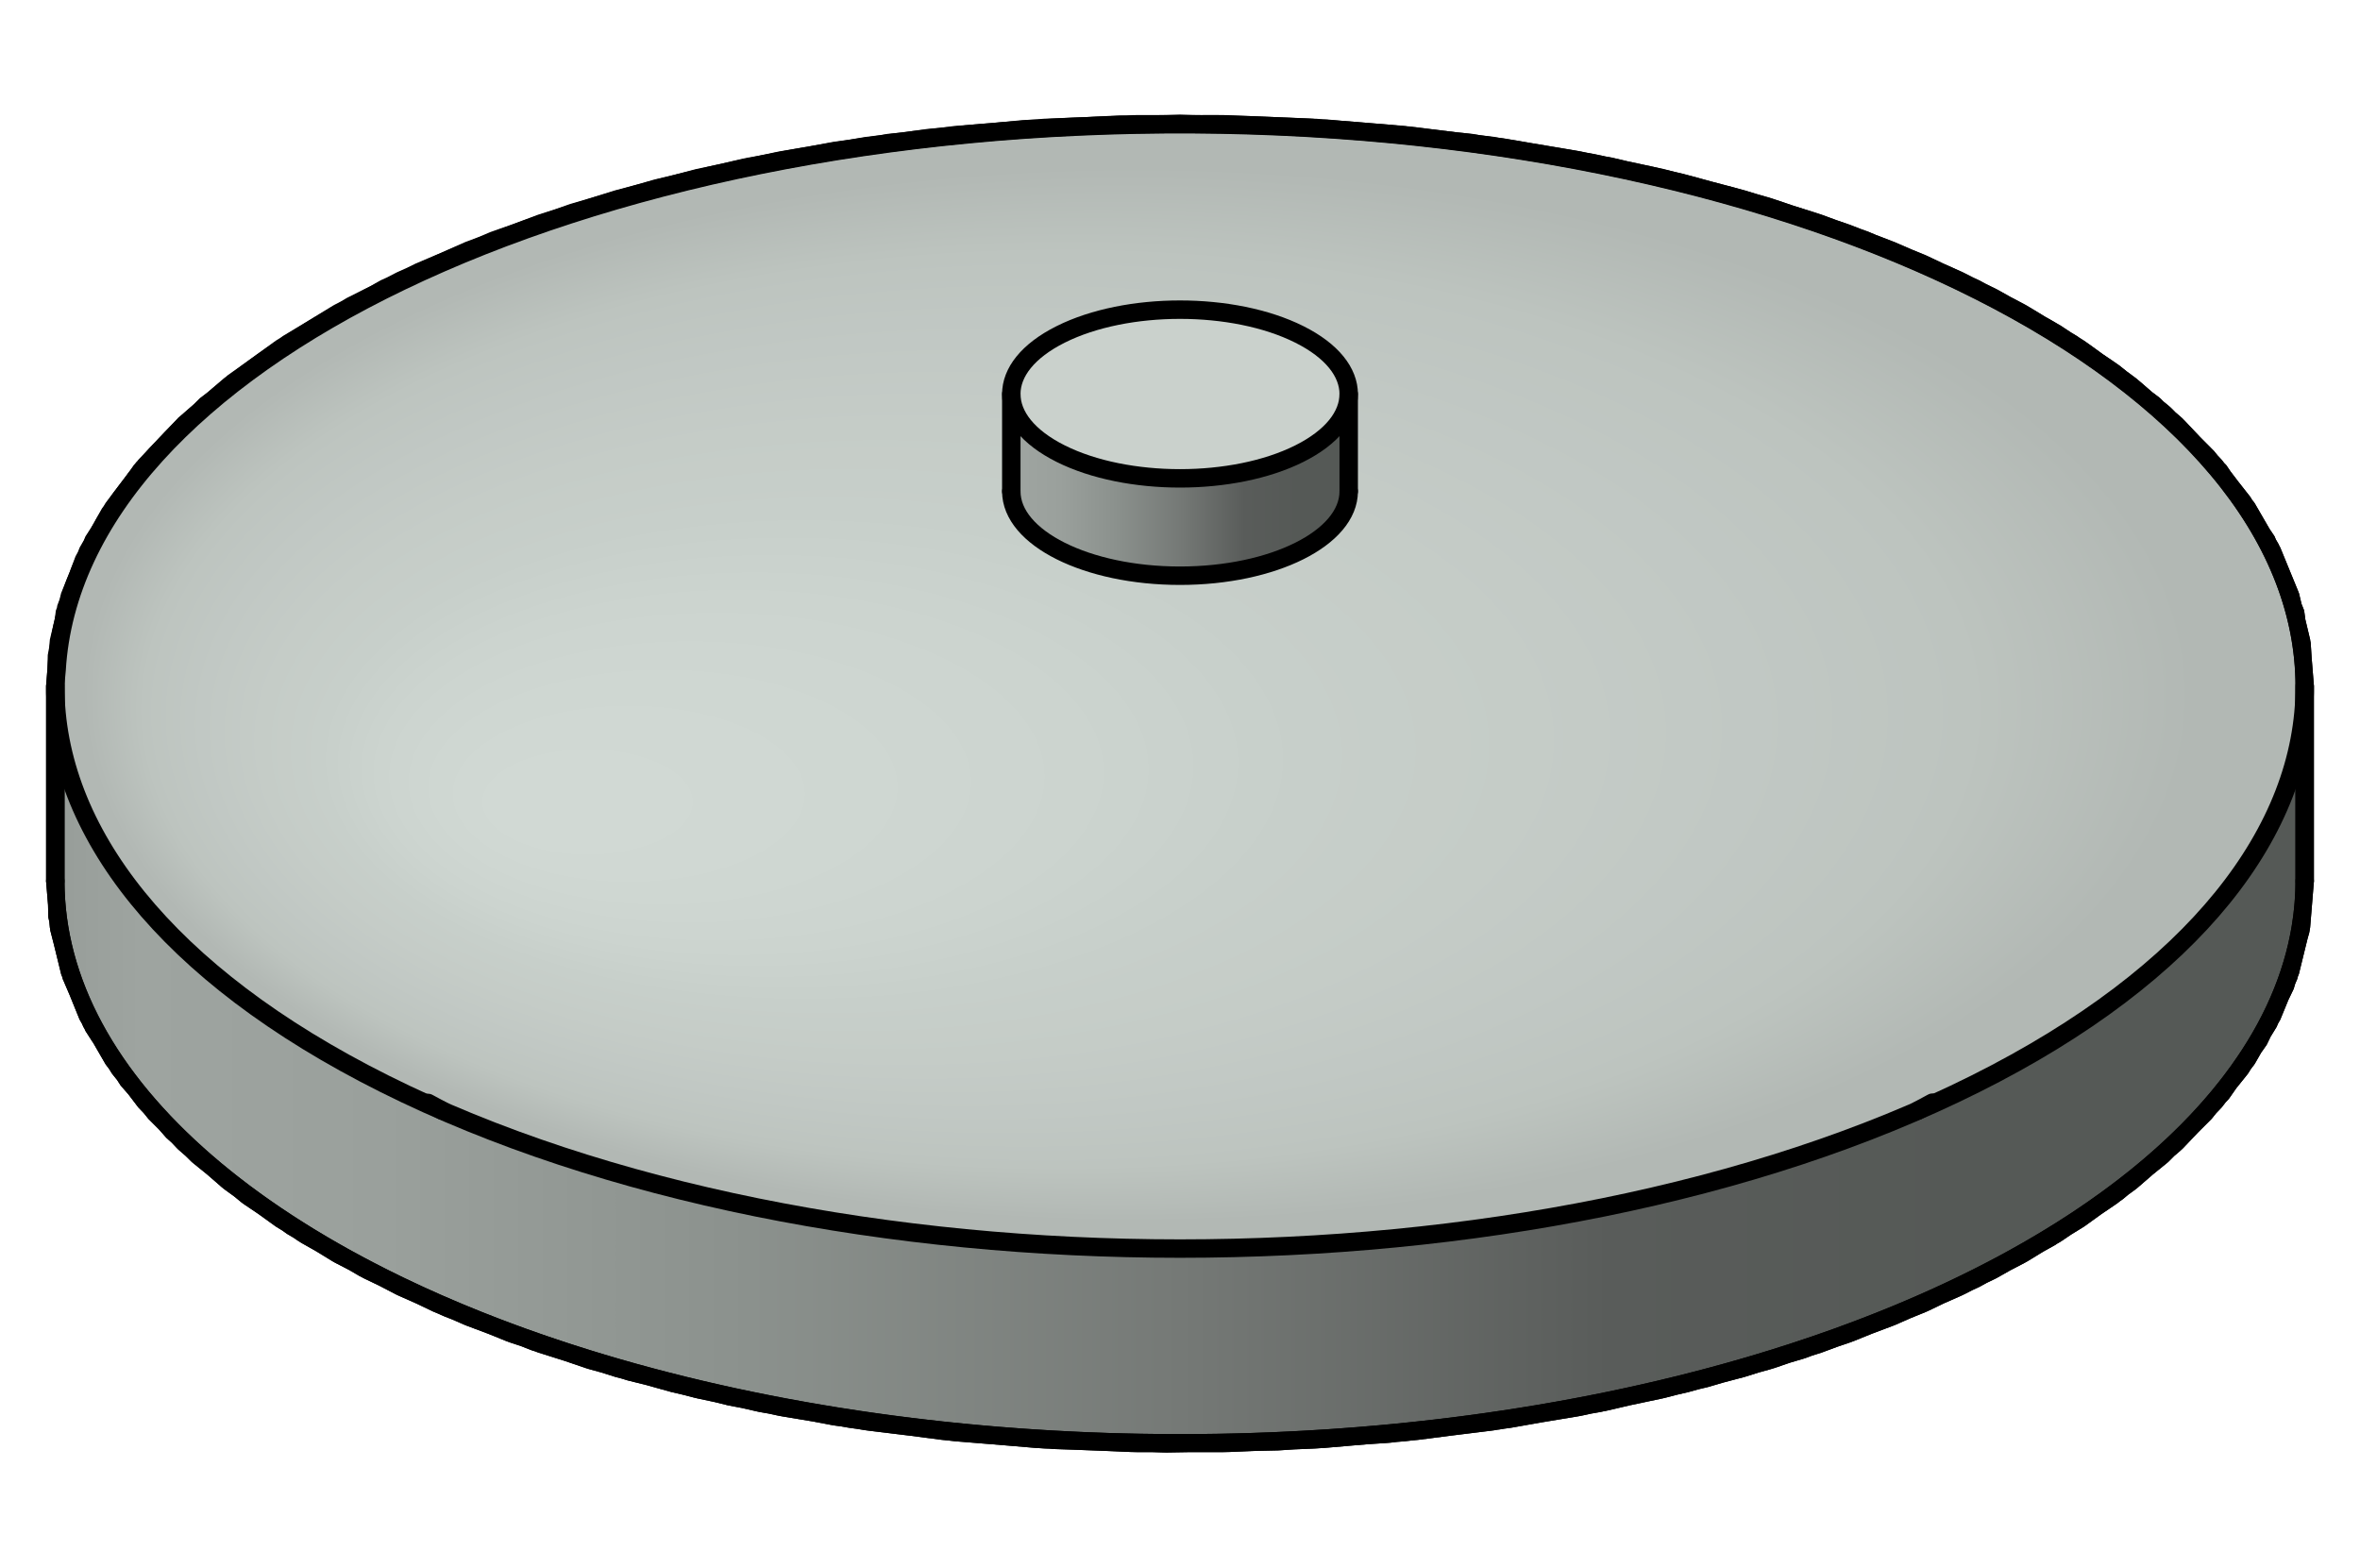
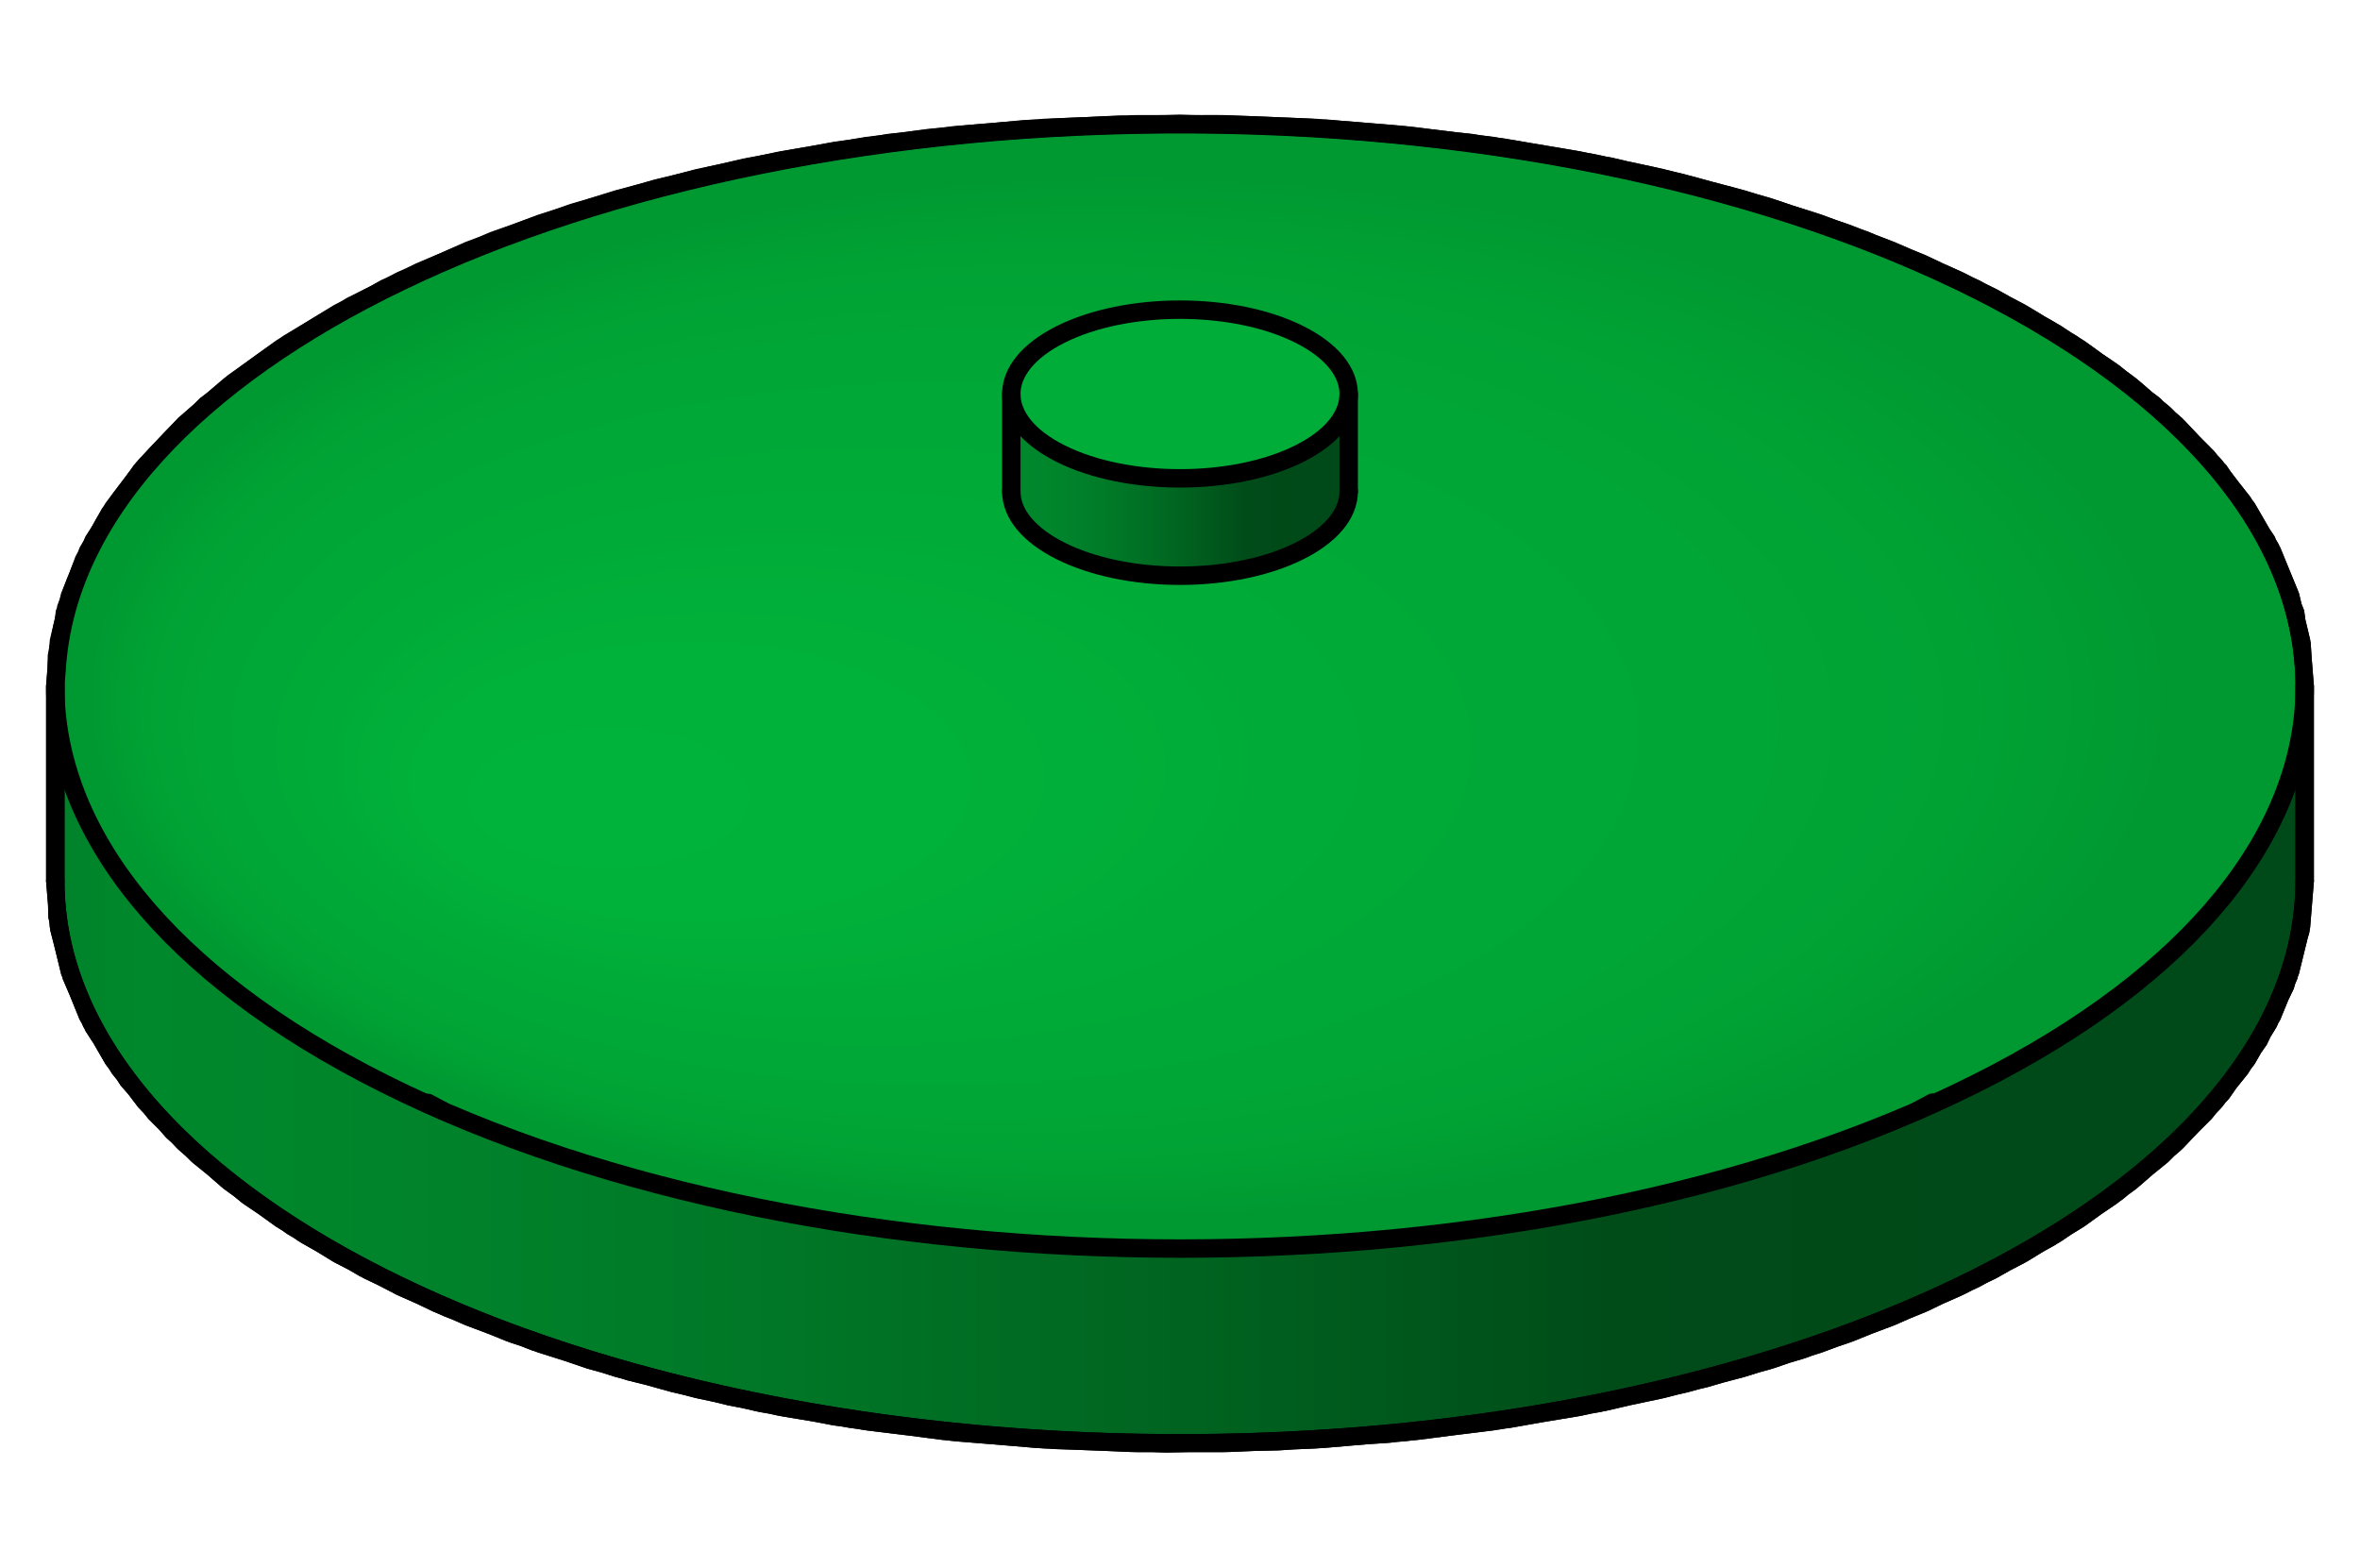
<svg xmlns="http://www.w3.org/2000/svg" viewBox="0 0 256 170" preserveAspectRatio="xMidYMid meet">
  <defs>
    <radialGradient id="g0" gradientUnits="userSpaceOnUse" cx="0" cy="0" r="1" fx="-0.581" fy="0.227" gradientTransform="matrix(122.01 0 0 61.00 128.00 74.43)">
-       <stop offset="0.0%" stop-color="#d1d9d4" />
-       <stop offset="6.2%" stop-color="#d1d9d4" />
-       <stop offset="18.8%" stop-color="#cfd7d2" />
-       <stop offset="31.2%" stop-color="#ccd4cf" />
-       <stop offset="43.8%" stop-color="#c7cfca" />
-       <stop offset="56.2%" stop-color="#c5ccc7" />
-       <stop offset="68.8%" stop-color="#c1c8c4" />
-       <stop offset="81.2%" stop-color="#bdc4bf" />
-       <stop offset="93.8%" stop-color="#b2b8b4" />
-       <stop offset="100.0%" stop-color="#b2b8b4" />
+       <stop offset="0.0%" stop-color="#00b33a" />
+       <stop offset="6.2%" stop-color="#00b33a" />
+       <stop offset="18.8%" stop-color="#00b23a" />
+       <stop offset="31.2%" stop-color="#00af39" />
+       <stop offset="43.8%" stop-color="#00ab37" />
+       <stop offset="56.2%" stop-color="#00a937" />
+       <stop offset="68.8%" stop-color="#00a636" />
+       <stop offset="81.2%" stop-color="#00a234" />
+       <stop offset="93.8%" stop-color="#009831" />
+       <stop offset="100.0%" stop-color="#009831" />
    </radialGradient>
    <linearGradient id="g1" gradientUnits="userSpaceOnUse" x1="109.70" y1="48.02" x2="146.30" y2="48.02">
-       <stop offset="0.0%" stop-color="#979d99" />
-       <stop offset="3.8%" stop-color="#9ea4a0" />
-       <stop offset="14.6%" stop-color="#9aa09c" />
-       <stop offset="30.9%" stop-color="#8b918d" />
-       <stop offset="50.0%" stop-color="#757976" />
-       <stop offset="69.1%" stop-color="#595c5a" />
-       <stop offset="85.4%" stop-color="#555956" />
-       <stop offset="96.2%" stop-color="#555956" />
-       <stop offset="100.0%" stop-color="#555956" />
+       <stop offset="0.0%" stop-color="#00822a" />
+       <stop offset="3.8%" stop-color="#00882c" />
+       <stop offset="14.6%" stop-color="#00842b" />
+       <stop offset="30.9%" stop-color="#007827" />
+       <stop offset="50.0%" stop-color="#006420" />
+       <stop offset="69.1%" stop-color="#004c19" />
+       <stop offset="85.4%" stop-color="#004918" />
+       <stop offset="96.2%" stop-color="#004918" />
+       <stop offset="100.0%" stop-color="#004918" />
    </linearGradient>
    <linearGradient id="g3" gradientUnits="userSpaceOnUse" x1="6.00" y1="85.00" x2="250.00" y2="85.00">
-       <stop offset="0.0%" stop-color="#979d99" />
-       <stop offset="3.8%" stop-color="#9ea4a0" />
-       <stop offset="14.6%" stop-color="#9aa09c" />
-       <stop offset="30.9%" stop-color="#8b918d" />
-       <stop offset="50.0%" stop-color="#757976" />
-       <stop offset="69.1%" stop-color="#595c5a" />
-       <stop offset="85.4%" stop-color="#555956" />
-       <stop offset="96.2%" stop-color="#555956" />
-       <stop offset="100.0%" stop-color="#555956" />
+       <stop offset="0.0%" stop-color="#00822a" />
+       <stop offset="3.8%" stop-color="#00882c" />
+       <stop offset="14.6%" stop-color="#00842b" />
+       <stop offset="30.9%" stop-color="#007827" />
+       <stop offset="50.0%" stop-color="#006420" />
+       <stop offset="69.1%" stop-color="#004c19" />
+       <stop offset="85.4%" stop-color="#004918" />
+       <stop offset="96.2%" stop-color="#004918" />
+       <stop offset="100.0%" stop-color="#004918" />
    </linearGradient>
  </defs>
  <g stroke-linejoin="round">
    <path d="M 63.02 26.81 L 67.00 21.61 A 122.00 61.00 -180.00 0 0 53.73 26.04 L 63.02 26.81 Z M 189.00 21.61 L 192.98 26.81 L 202.27 26.04 A 122.00 61.00 -180.00 0 0 189.00 21.61 Z M 34.66 35.84 L 34.69 35.89 L 34.72 35.94 L 34.76 35.99 L 34.80 36.03 L 34.85 36.06 L 34.90 36.10 L 34.95 36.12 L 35.00 36.15 L 35.06 36.16 L 35.07 36.16 L 34.84 36.30 L 31.23 37.30 A 122.00 61.00 -180.00 0 0 26.56 40.54 L 25.03 41.77 L 25.00 41.80 L 24.96 41.85 L 24.93 41.89 L 24.89 41.94 L 24.87 41.99 L 24.85 42.05 L 24.83 42.10 L 24.82 42.16 L 24.82 42.22 L 24.82 42.28 L 24.83 42.33 L 24.84 42.39 L 24.86 42.45 L 24.88 42.50 L 24.91 42.55 L 24.94 42.60 L 24.98 42.64 L 25.02 42.68 L 25.07 42.72 L 25.11 42.75 L 25.16 42.78 L 25.22 42.80 L 25.27 42.81 L 25.31 42.82 L 25.14 42.97 L 25.14 42.97 L 22.36 43.93 A 122.00 61.00 -180.00 0 0 7.04 66.47 L 7.04 66.47 A 122.00 61.00 -180.00 0 0 22.35 104.94 L 35.55 95.84 L 22.35 104.93 L 43.31 101.64 L 31.22 111.57 L 52.52 106.89 L 31.21 111.57 A 122.00 61.00 -180.00 0 0 112.08 134.92 L 112.08 134.91 A 122.00 61.00 -180.00 0 0 143.92 134.91 L 143.93 134.92 A 122.00 61.00 -180.00 0 0 243.53 94.04 L 245.16 91.35 L 245.84 90.22 A 122.00 61.00 -180.00 0 0 248.96 66.47 L 248.96 66.47 A 122.00 61.00 -180.00 0 0 240.71 51.09 L 240.72 51.09 A 122.00 61.00 -180.00 0 0 233.65 43.93 L 230.76 42.93 L 230.64 42.83 L 230.67 42.83 L 230.73 42.81 L 230.78 42.80 L 230.84 42.78 L 230.89 42.75 L 230.94 42.72 L 230.98 42.68 L 231.02 42.64 L 231.06 42.60 L 231.09 42.55 L 231.12 42.50 L 231.14 42.45 L 231.16 42.39 L 231.17 42.33 L 231.18 42.28 L 231.18 42.22 L 231.18 42.16 L 231.17 42.10 L 231.15 42.05 L 231.13 41.99 L 231.10 41.94 L 231.07 41.89 L 231.04 41.85 L 231.00 41.80 L 230.97 41.77 L 229.44 40.54 A 122.00 61.00 -180.00 0 0 224.77 37.30 L 221.27 36.33 L 220.96 36.15 L 221.00 36.15 L 221.05 36.12 L 221.10 36.10 L 221.15 36.06 L 221.20 36.03 L 221.24 35.99 L 221.28 35.94 L 221.31 35.89 L 221.34 35.84 L 221.37 35.79 L 221.39 35.73 L 221.40 35.67 L 221.41 35.61 L 221.41 35.55 L 221.40 35.49 L 221.39 35.44 L 221.37 35.38 L 221.35 35.33 L 221.32 35.27 L 221.29 35.22 L 221.25 35.18 L 221.21 35.13 L 221.17 35.10 A 122.00 61.00 -180.00 0 0 202.27 26.04 L 203.48 31.41 L 202.27 26.04 L 192.98 26.81 L 189.00 21.61 L 186.31 22.07 L 186.37 22.06 L 186.42 22.04 L 186.48 22.02 L 186.53 21.99 L 186.57 21.96 L 186.62 21.92 L 186.66 21.88 L 186.70 21.83 L 186.73 21.79 L 186.75 21.73 L 186.78 21.68 L 186.79 21.62 L 186.80 21.57 L 186.81 21.51 L 186.81 21.45 L 186.80 21.39 L 186.79 21.34 L 186.77 21.28 L 186.75 21.23 L 186.72 21.18 L 186.69 21.13 L 186.66 21.08 L 186.62 21.04 L 186.57 21.00 L 186.52 20.97 L 186.47 20.94 L 186.42 20.92 A 122.00 61.00 -180.00 0 0 163.58 16.13 L 163.52 16.14 L 163.47 16.15 L 163.41 16.17 L 163.35 16.19 L 163.30 16.22 L 163.25 16.25 L 163.21 16.29 L 163.17 16.33 L 163.13 16.38 L 163.09 16.42 L 163.07 16.48 L 163.04 16.53 L 163.03 16.59 L 163.02 16.64 L 163.01 16.70 L 163.01 16.76 L 163.02 16.82 L 163.03 16.88 L 163.05 16.94 L 163.07 16.99 L 163.09 17.03 L 162.90 17.00 L 162.69 16.97 L 162.69 16.97 L 159.57 15.51 L 155.63 17.60 L 159.57 15.51 A 122.00 61.00 -180.00 0 0 96.43 15.51 L 100.37 17.60 L 96.43 15.51 L 93.18 17.03 L 92.89 17.07 L 92.90 17.04 L 92.93 16.99 L 92.95 16.94 L 92.97 16.88 L 92.98 16.82 L 92.99 16.76 L 92.99 16.70 L 92.98 16.64 L 92.97 16.59 L 92.95 16.53 L 92.93 16.48 L 92.91 16.42 L 92.87 16.38 L 92.83 16.33 L 92.79 16.29 L 92.75 16.25 L 92.70 16.22 L 92.65 16.19 L 92.59 16.17 L 92.53 16.15 L 92.48 16.14 L 92.42 16.13 A 122.00 61.00 -180.00 0 0 69.58 20.92 L 69.53 20.94 L 69.48 20.97 L 69.43 21.00 L 69.38 21.04 L 69.34 21.08 L 69.31 21.13 L 69.28 21.18 L 69.25 21.23 L 69.23 21.28 L 69.21 21.34 L 69.20 21.39 L 69.19 21.45 L 69.19 21.51 L 69.20 21.57 L 69.21 21.62 L 69.22 21.68 L 69.25 21.73 L 69.27 21.79 L 69.30 21.83 L 69.34 21.88 L 69.38 21.92 L 69.42 21.96 L 69.47 21.99 L 69.52 22.02 L 69.58 22.04 L 69.63 22.06 L 69.69 22.07 L 67.00 21.61 L 63.02 26.81 L 53.73 26.04 L 52.52 31.41 L 53.73 26.04 A 122.00 61.00 -180.00 0 0 34.83 35.10 L 34.79 35.13 L 34.75 35.18 L 34.71 35.22 L 34.68 35.27 L 34.65 35.33 L 34.63 35.38 L 34.61 35.44 L 34.60 35.49 L 34.59 35.55 L 34.59 35.61 L 34.60 35.67 L 34.61 35.73 L 34.63 35.79 L 34.66 35.84 Z M 109.70 53.30 L 109.70 52.13 L 109.70 51.12 L 109.70 50.35 L 109.70 49.85 L 109.70 49.59 L 109.70 49.51 L 109.70 46.18 L 109.70 46.12 L 109.71 46.06 L 109.73 46.00 L 109.75 45.95 L 109.77 45.90 L 109.80 45.84 L 109.84 45.80 L 109.88 45.75 L 109.92 45.71 L 109.97 45.68 L 110.02 45.65 L 110.07 45.62 L 110.13 45.60 L 110.18 45.59 L 110.24 45.58 L 110.30 45.58 L 110.36 45.58 L 110.42 45.59 L 110.47 45.60 L 110.53 45.62 L 110.58 45.65 L 110.63 45.68 A 18.30 9.15 180.00 0 0 110.79 45.84 A 18.30 9.15 180.00 0 1 110.02 41.11 L 109.43 41.21 L 110.06 41.00 A 18.30 9.15 180.00 0 1 131.39 33.76 A 18.30 9.15 180.00 0 1 145.95 41.00 L 146.57 41.21 L 145.99 41.11 A 18.30 9.15 180.00 0 1 145.07 46.02 A 18.30 9.15 180.00 0 0 145.35 45.69 L 145.40 45.66 L 145.45 45.63 L 145.51 45.61 L 145.57 45.59 L 145.62 45.58 L 145.69 45.58 L 145.75 45.58 L 145.80 45.59 L 145.86 45.60 L 145.92 45.62 L 145.97 45.65 L 146.03 45.67 L 146.07 45.71 L 146.12 45.75 L 146.16 45.79 L 146.20 45.84 L 146.23 45.89 L 146.25 45.95 L 146.27 46.00 L 146.29 46.06 L 146.30 46.12 L 146.30 46.18 L 146.30 48.81 L 146.30 49.51 L 146.30 49.59 L 146.30 49.85 L 146.30 50.35 L 146.30 51.12 L 146.30 52.13 L 146.30 53.30 A 18.30 9.15 180.00 0 1 128.00 62.45 A 18.30 9.15 180.00 0 1 109.70 53.30 Z M 30.81 111.29 L 31.24 111.55 L 43.31 101.64 L 22.44 104.92 L 23.93 106.21 L 25.63 107.57 L 29.37 110.28 L 30.81 111.29 Z" fill="url(#g0)" fill-rule="evenodd" stroke="url(#g0)" stroke-width="0.8" />
    <path d="M 146.30 53.30 L 146.30 46.18 L 146.30 46.12 L 146.29 46.06 L 146.27 46.00 L 146.25 45.95 L 146.23 45.89 L 146.20 45.84 L 146.16 45.79 L 146.12 45.75 L 146.07 45.71 L 146.03 45.67 L 145.97 45.65 L 145.92 45.62 L 145.86 45.60 L 145.80 45.59 L 145.75 45.58 L 145.69 45.58 L 145.62 45.58 L 145.57 45.59 L 145.51 45.61 L 145.45 45.63 L 145.40 45.66 L 145.35 45.69 A 18.30 9.15 180.00 0 1 122.39 51.45 A 18.30 9.15 180.00 0 1 117.53 50.24 L 117.50 50.23 A 18.30 9.15 180.00 0 1 110.63 45.68 L 110.58 45.65 L 110.53 45.62 L 110.47 45.60 L 110.42 45.59 L 110.36 45.58 L 110.30 45.58 L 110.24 45.58 L 110.18 45.59 L 110.13 45.60 L 110.07 45.62 L 110.02 45.65 L 109.97 45.68 L 109.92 45.71 L 109.88 45.75 L 109.84 45.80 L 109.80 45.84 L 109.77 45.90 L 109.75 45.95 L 109.73 46.00 L 109.71 46.06 L 109.70 46.12 L 109.70 46.18 L 109.70 53.30 A 18.30 9.15 180.00 0 0 127.52 62.45 A 18.30 9.15 180.00 0 0 146.24 54.04 A 18.30 9.15 180.00 0 0 146.30 53.30 Z" fill="url(#g1)" fill-rule="evenodd" stroke="url(#g1)" stroke-width="0.8" />
-     <path d="M 144.18 47.01 A 18.30 9.15 180.00 0 0 137.74 34.99 A 18.30 9.15 180.00 0 0 113.28 37.30 A 18.30 9.15 180.00 0 0 116.06 49.67 A 18.30 9.15 180.00 0 0 140.94 49.21 A 18.30 9.15 180.00 0 0 144.18 47.01 Z" fill="#cad1cc" fill-rule="evenodd" stroke="#cad1cc" stroke-width="0.8" />
+     <path d="M 144.18 47.01 A 18.30 9.15 180.00 0 0 137.74 34.99 A 18.30 9.15 180.00 0 0 113.28 37.30 A 18.30 9.15 180.00 0 0 116.06 49.67 A 18.30 9.15 180.00 0 0 140.94 49.21 A 18.30 9.15 180.00 0 0 144.18 47.01 Z" fill="#00ad38" fill-rule="evenodd" stroke="#00ad38" stroke-width="0.8" />
    <path d="M 250.00 95.57 L 250.00 82.97 L 250.00 82.91 L 249.99 82.85 L 249.97 82.79 L 249.96 82.74 L 249.93 82.69 L 249.90 82.64 L 249.87 82.59 L 249.83 82.55 L 249.78 82.50 L 249.74 82.47 L 249.69 82.44 L 249.63 82.41 L 249.58 82.39 L 249.52 82.38 L 249.47 82.37 L 249.41 82.37 L 249.35 82.37 L 249.29 82.38 L 249.24 82.39 L 249.18 82.41 L 249.13 82.43 L 249.08 82.46 L 249.03 82.50 L 248.98 82.53 L 248.94 82.58 A 122.00 61.00 -180.00 0 1 248.83 82.77 L 248.60 83.47 L 248.42 84.22 L 248.08 85.06 L 247.66 86.33 L 246.86 88.05 L 246.46 89.03 A 122.00 61.00 -180.00 0 1 245.77 90.33 L 245.70 90.33 L 243.72 93.75 L 242.73 95.06 L 242.74 95.09 L 240.71 97.78 A 122.00 61.00 -180.00 0 1 240.24 98.34 L 239.41 99.22 L 237.42 101.41 A 122.00 61.00 -180.00 0 1 236.03 102.78 L 235.06 103.61 L 233.65 104.94 L 232.06 106.21 L 231.11 107.04 A 122.00 61.00 -180.00 0 1 229.44 108.33 L 226.63 110.28 L 225.53 111.08 A 122.00 61.00 -180.00 0 1 143.93 134.92 L 143.92 134.91 A 122.00 61.00 -180.00 0 1 112.08 134.91 L 112.08 134.92 A 122.00 61.00 -180.00 0 1 31.21 111.57 L 31.25 111.56 A 122.00 61.00 -180.00 0 1 24.89 107.04 L 22.44 104.92 L 22.35 104.93 L 22.41 104.89 L 22.35 104.94 L 20.93 103.61 L 19.97 102.78 A 122.00 61.00 -180.00 0 1 18.58 101.41 L 16.59 99.22 L 15.76 98.34 A 122.00 61.00 -180.00 0 1 10.35 90.53 L 10.38 90.48 L 10.22 90.19 L 9.84 89.54 A 122.00 61.00 -180.00 0 1 9.54 89.03 L 8.12 85.53 L 8.08 85.53 L 7.92 85.06 L 7.58 84.22 L 7.40 83.47 L 7.17 82.77 A 122.00 61.00 -180.00 0 1 7.06 82.58 L 7.02 82.53 L 6.97 82.50 L 6.92 82.46 L 6.87 82.43 L 6.82 82.41 L 6.76 82.39 L 6.71 82.38 L 6.65 82.37 L 6.59 82.37 L 6.53 82.37 L 6.48 82.38 L 6.42 82.39 L 6.37 82.41 L 6.31 82.44 L 6.26 82.47 L 6.22 82.50 L 6.17 82.55 L 6.13 82.59 L 6.10 82.64 L 6.07 82.69 L 6.04 82.74 L 6.03 82.79 L 6.01 82.85 L 6.00 82.91 L 6.00 82.97 L 6.00 95.57 A 122.00 61.00 180.00 0 0 123.09 156.52 A 122.00 61.00 180.00 0 0 249.60 100.47 A 122.00 61.00 180.00 0 0 250.00 95.57 Z" fill="url(#g3)" fill-rule="evenodd" stroke="url(#g3)" stroke-width="0.8" />
  </g>
  <defs>
    <clipPath id="sclip">
      <path d="M 6.64 105.69 L 6.64 105.72 L 6.74 105.94 L 6.81 106.20 L 7.56 107.95 L 8.64 110.61 L 8.88 111.02 L 9.05 111.40 L 9.18 111.62 L 9.27 111.83 L 10.03 113.01 L 10.11 113.12 L 11.45 115.44 L 11.84 115.96 L 12.15 116.46 L 12.71 117.16 L 13.09 117.75 L 13.92 118.70 L 15.00 120.12 L 15.60 120.75 L 16.09 121.36 L 17.24 122.51 L 18.04 123.42 L 18.62 123.94 L 19.28 124.64 L 20.12 125.37 L 20.82 126.06 L 22.46 127.39 L 23.50 128.29 L 24.08 128.80 L 24.17 128.87 L 24.26 128.95 L 25.38 129.76 L 26.32 130.53 L 28.04 131.69 L 29.91 133.04 L 30.63 133.48 L 31.13 133.84 L 31.81 134.24 L 32.55 134.74 L 34.30 135.73 L 36.19 136.89 L 37.93 137.79 L 38.01 137.84 L 39.14 138.50 L 39.30 138.57 L 39.46 138.66 L 41.21 139.50 L 43.05 140.46 L 45.17 141.40 L 46.99 142.27 L 47.57 142.51 L 48.02 142.72 L 49.09 143.14 L 50.46 143.74 L 52.96 144.68 L 55.11 145.55 L 56.58 146.04 L 57.69 146.48 L 58.00 146.57 L 58.37 146.71 L 61.28 147.63 L 63.74 148.47 L 65.20 148.87 L 66.72 149.35 L 67.48 149.55 L 68.05 149.73 L 70.11 150.24 L 72.83 151.00 L 74.12 151.30 L 75.47 151.65 L 77.54 152.09 L 79.00 152.45 L 80.48 152.73 L 82.31 153.15 L 83.41 153.34 L 84.55 153.59 L 88.22 154.20 L 90.43 154.62 L 91.21 154.72 L 92.12 154.88 L 93.01 155.00 L 93.91 155.15 L 98.66 155.73 L 102.20 156.19 L 102.20 156.19 L 102.21 156.19 L 102.41 156.21 L 102.84 156.25 L 103.50 156.33 L 109.01 156.78 L 112.44 157.07 L 112.84 157.09 L 113.23 157.12 L 113.82 157.14 L 114.28 157.18 L 116.37 157.25 L 120.27 157.40 L 122.80 157.51 L 122.94 157.51 L 123.07 157.52 L 125.02 157.52 L 126.47 157.56 L 128.90 157.52 L 132.93 157.52 L 133.06 157.51 L 133.20 157.51 L 135.82 157.40 L 136.41 157.38 L 138.68 157.33 L 140.39 157.22 L 142.76 157.12 L 143.16 157.09 L 143.56 157.07 L 146.93 156.78 L 148.37 156.66 L 150.78 156.50 L 151.52 156.41 L 152.50 156.33 L 153.16 156.25 L 153.81 156.19 L 157.31 155.74 L 162.09 155.15 L 162.40 155.09 L 162.65 155.06 L 163.20 154.97 L 163.88 154.88 L 167.16 154.30 L 171.45 153.59 L 172.59 153.34 L 173.69 153.15 L 173.94 153.09 L 174.18 153.05 L 175.90 152.65 L 176.75 152.45 L 180.53 151.65 L 181.88 151.30 L 183.17 151.00 L 184.29 150.69 L 185.26 150.46 L 186.90 149.98 L 189.28 149.35 L 190.81 148.87 L 192.26 148.47 L 194.19 147.81 L 195.78 147.34 L 196.56 147.05 L 197.63 146.71 L 199.30 146.09 L 200.89 145.55 L 203.04 144.68 L 205.53 143.74 L 205.58 143.72 L 205.63 143.70 L 206.01 143.53 L 207.31 142.96 L 209.01 142.27 L 210.84 141.39 L 212.95 140.46 L 213.92 139.96 L 214.72 139.59 L 215.50 139.16 L 216.54 138.66 L 218.06 137.80 L 219.81 136.89 L 221.62 135.78 L 222.95 135.04 L 223.17 134.89 L 223.45 134.74 L 224.66 133.92 L 226.09 133.04 L 227.96 131.69 L 229.67 130.53 L 229.97 130.29 L 230.25 130.10 L 230.86 129.59 L 231.74 128.95 L 233.54 127.39 L 235.18 126.06 L 235.88 125.36 L 235.98 125.28 L 236.55 124.79 L 236.62 124.72 L 236.72 124.64 L 238.42 122.85 L 239.91 121.36 L 240.40 120.75 L 241.00 120.12 L 241.40 119.60 L 241.78 119.19 L 242.59 118.03 L 243.85 116.46 L 244.16 115.96 L 244.56 115.44 L 245.27 114.20 L 245.88 113.33 L 246.30 112.46 L 246.95 111.40 L 247.12 111.01 L 247.35 110.61 L 248.22 108.49 L 248.81 107.26 L 248.95 106.77 L 249.19 106.20 L 249.26 105.93 L 249.37 105.66 L 250.15 102.48 L 250.32 101.79 L 250.53 101.05 L 250.53 100.98 L 250.55 100.91 L 250.56 100.77 L 250.59 100.63 L 251.00 95.61 L 251.00 74.39 L 250.75 71.28 L 250.65 69.69 L 250.61 69.53 L 250.59 69.37 L 250.07 67.19 L 249.94 66.22 L 249.66 65.52 L 249.39 64.39 L 249.36 64.30 L 249.22 63.95 L 247.35 59.39 L 247.25 59.22 L 247.18 59.05 L 246.87 58.52 L 246.73 58.18 L 246.18 57.36 L 244.56 54.56 L 244.30 54.23 L 244.10 53.90 L 242.81 52.26 L 241.95 51.13 L 241.49 50.45 L 241.26 50.22 L 241.00 49.88 L 240.54 49.39 L 240.16 48.92 L 238.64 47.39 L 236.72 45.36 L 235.99 44.74 L 235.41 44.15 L 234.67 43.55 L 234.31 43.18 L 233.47 42.55 L 231.74 41.05 L 230.71 40.30 L 229.86 39.61 L 228.10 38.42 L 226.09 36.96 L 225.56 36.63 L 225.33 36.46 L 224.67 36.08 L 223.56 35.33 L 221.78 34.32 L 219.81 33.11 L 218.06 32.20 L 216.57 31.35 L 215.37 30.78 L 214.72 30.41 L 214.05 30.11 L 212.95 29.54 L 210.75 28.57 L 208.93 27.69 L 207.30 27.04 L 205.54 26.26 L 203.52 25.50 L 202.63 25.11 L 201.92 24.87 L 200.69 24.38 L 199.20 23.88 L 197.63 23.29 L 194.49 22.30 L 191.93 21.43 L 190.63 21.07 L 189.28 20.65 L 185.56 19.67 L 182.69 18.88 L 181.65 18.64 L 180.53 18.35 L 176.47 17.48 L 174.89 17.10 L 174.13 16.97 L 173.06 16.73 L 172.27 16.59 L 171.45 16.42 L 166.26 15.55 L 163.09 15.00 L 162.60 14.94 L 162.09 14.85 L 160.52 14.66 L 159.71 14.52 L 158.09 14.36 L 155.31 14.02 L 152.87 13.71 L 152.68 13.70 L 152.50 13.67 L 145.39 13.09 L 143.99 12.96 L 143.47 12.94 L 142.76 12.88 L 142.61 12.88 L 142.47 12.86 L 140.26 12.78 L 132.93 12.48 L 132.41 12.48 L 131.95 12.47 L 129.41 12.48 L 128.00 12.43 L 126.48 12.48 L 123.07 12.48 L 122.20 12.52 L 121.41 12.52 L 118.04 12.69 L 113.23 12.88 L 112.53 12.94 L 112.01 12.96 L 111.52 13.00 L 110.92 13.03 L 107.63 13.34 L 103.50 13.67 L 101.98 13.86 L 100.56 13.99 L 97.79 14.37 L 96.29 14.52 L 95.48 14.66 L 93.91 14.85 L 92.07 15.16 L 90.39 15.39 L 87.73 15.89 L 84.55 16.42 L 82.46 16.86 L 82.12 16.93 L 81.11 17.10 L 80.84 17.16 L 80.50 17.23 L 78.16 17.78 L 75.47 18.35 L 73.11 18.97 L 70.96 19.48 L 68.99 20.05 L 66.72 20.65 L 64.13 21.46 L 61.84 22.13 L 60.22 22.70 L 58.37 23.29 L 55.60 24.33 L 53.54 25.05 L 53.38 25.11 L 53.34 25.12 L 53.20 25.17 L 51.93 25.71 L 50.46 26.26 L 47.55 27.55 L 45.11 28.58 L 44.15 29.05 L 43.05 29.54 L 41.95 30.11 L 41.28 30.41 L 40.18 31.04 L 40.02 31.12 L 37.62 32.32 L 36.96 32.71 L 36.19 33.11 L 32.99 35.07 L 30.80 36.38 L 30.70 36.44 L 30.67 36.46 L 30.55 36.55 L 30.39 36.66 L 29.91 36.96 L 26.49 39.44 L 24.68 40.72 L 24.50 40.88 L 24.27 41.05 L 22.53 42.55 L 21.69 43.18 L 21.02 43.86 L 19.94 44.79 L 19.32 45.32 L 19.30 45.35 L 19.29 45.36 L 15.00 49.88 L 14.90 50.01 L 14.77 50.14 L 14.64 50.31 L 14.51 50.45 L 14.14 50.99 L 13.68 51.62 L 11.45 54.56 L 11.26 54.88 L 11.05 55.17 L 10.13 56.83 L 9.82 57.36 L 9.27 58.18 L 9.09 58.62 L 8.64 59.39 L 8.44 59.90 L 8.19 60.35 L 7.56 62.05 L 6.63 64.34 L 6.46 65.03 L 6.22 65.66 L 6.17 65.94 L 6.06 66.22 L 5.95 67.09 L 5.90 67.32 L 5.41 69.37 L 5.33 70.24 L 5.18 71.05 L 5.14 72.60 L 5.00 74.39 L 5.00 95.61 L 5.21 98.17 L 5.24 99.49 L 5.35 100.00 L 5.41 100.63 L 5.44 100.77 L 5.45 100.91 L 5.86 102.51 L 6.63 105.66 Z" clip-rule="evenodd" />
    </clipPath>
  </defs>
  <g stroke="black" fill="none" stroke-linecap="round" clip-path="url(#sclip)">
    <path d="M 250.00 95.57 L 250.00 74.44 A 122.00 61.00 -180.00 0 0 129.40 13.48 A 122.00 61.00 -180.00 0 0 6.14 72.65 A 122.00 61.00 -180.00 0 0 6.00 74.44 L 6.00 95.57 A 122.00 61.00 180.00 0 0 126.48 156.56 A 122.00 61.00 180.00 0 0 249.60 100.47 A 122.00 61.00 180.00 0 0 250.00 95.57 Z" stroke-width="2.00" stroke-linejoin="miter" stroke-miterlimit="5" />
    <path d="M 214.27 117.57 A 122.00 61.00 -180.00 0 0 214.27 31.30 A 122.00 61.00 -180.00 0 0 41.73 31.30 A 122.00 61.00 -180.00 0 0 41.73 117.57 A 122.00 61.00 -180.00 0 0 214.27 117.57" stroke-width="2.00" />
    <path d="M 209.62 119.61 A 109.80 54.90 180.00 0 1 208.01 120.48" stroke-width="2.00" />
    <path d="M 47.99 120.48 A 109.80 54.90 180.00 0 1 46.43 119.64" stroke-width="2.00" />
    <path d="M 146.30 53.30 A 18.30 9.15 180.00 0 1 128.00 62.45 A 18.30 9.15 180.00 0 1 109.70 53.30" stroke-width="2.00" />
    <path d="M 140.94 49.21 A 18.30 9.15 180.00 0 0 140.94 36.27 A 18.30 9.15 180.00 0 0 115.06 36.27 A 18.30 9.15 180.00 0 0 115.06 49.21 A 18.30 9.15 180.00 0 0 140.94 49.21" stroke-width="2.00" />
    <path d="M 250.00 95.57 A 122.00 61.00 180.00 0 1 189.00 148.39 A 122.00 61.00 180.00 0 1 67.00 148.39 A 122.00 61.00 180.00 0 1 6.00 95.57" stroke-width="2.00" />
    <line x1="146.30" y1="42.74" x2="146.30" y2="53.30" stroke-width="2.00" />
    <line x1="109.70" y1="42.74" x2="109.70" y2="53.30" stroke-width="2.00" />
    <line x1="250.00" y1="74.43" x2="250.00" y2="95.57" stroke-width="2.00" />
    <line x1="6.00" y1="74.43" x2="6.00" y2="95.57" stroke-width="2.00" />
  </g>
</svg>
